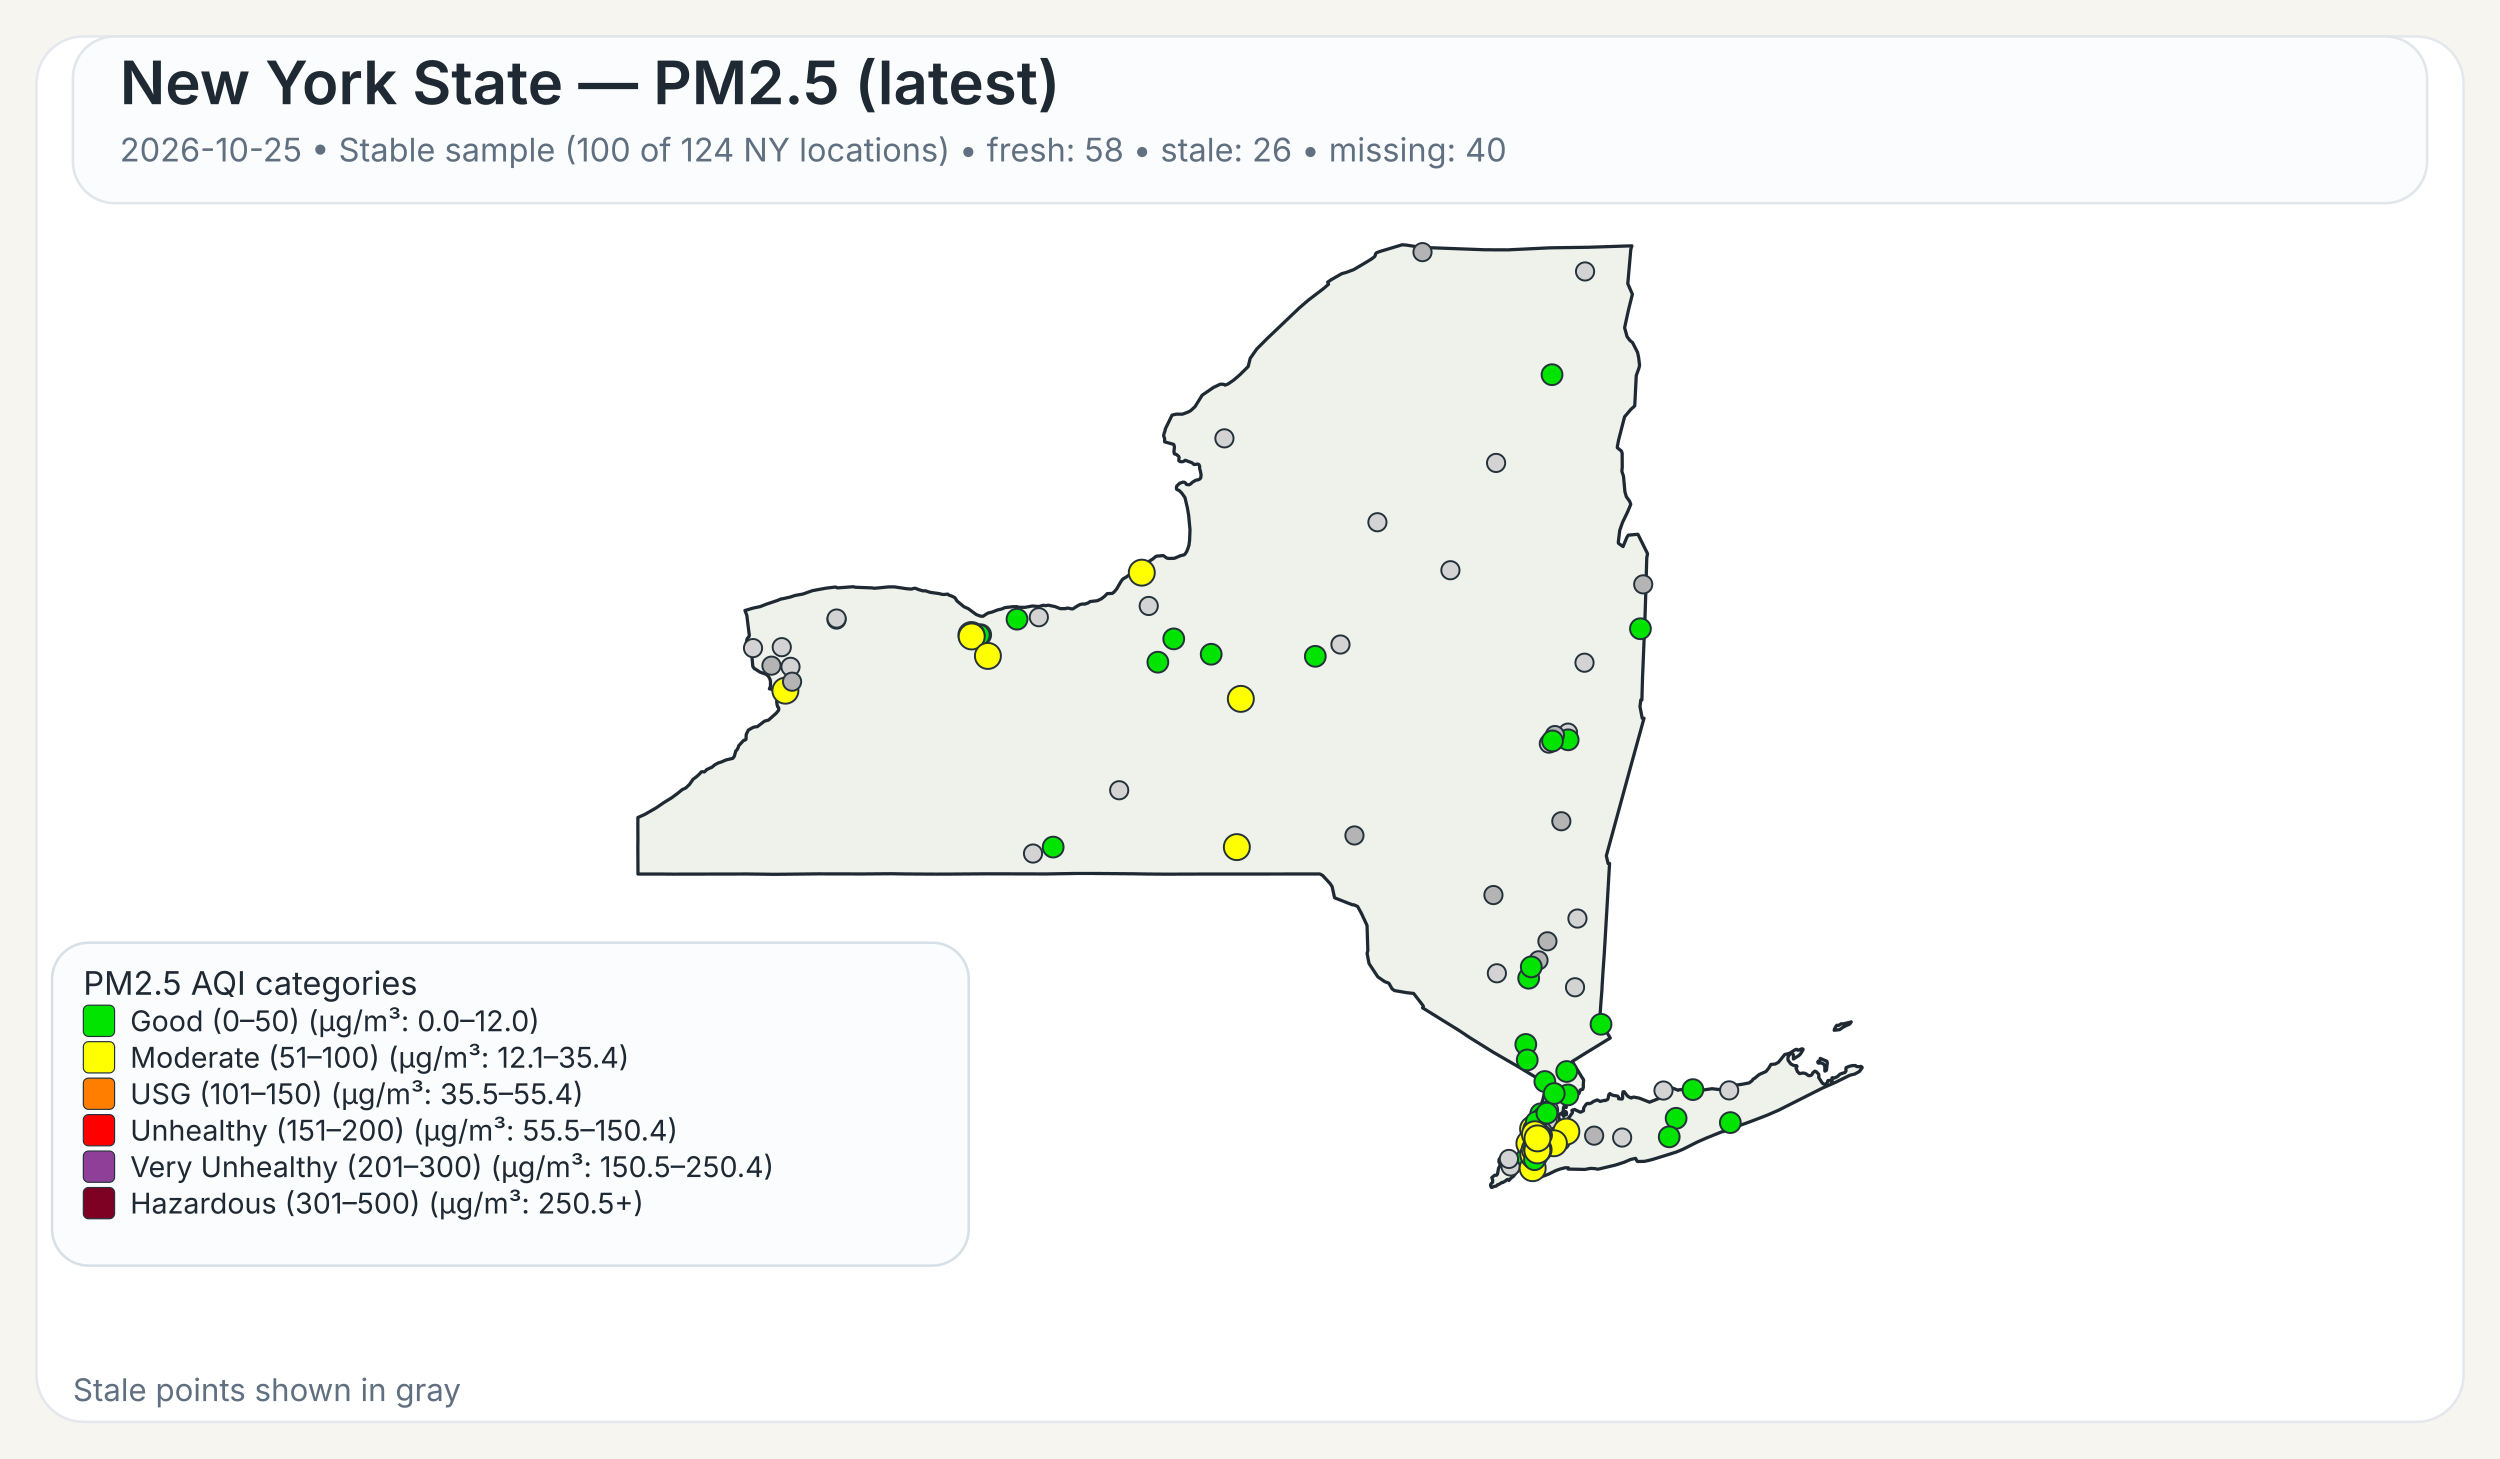
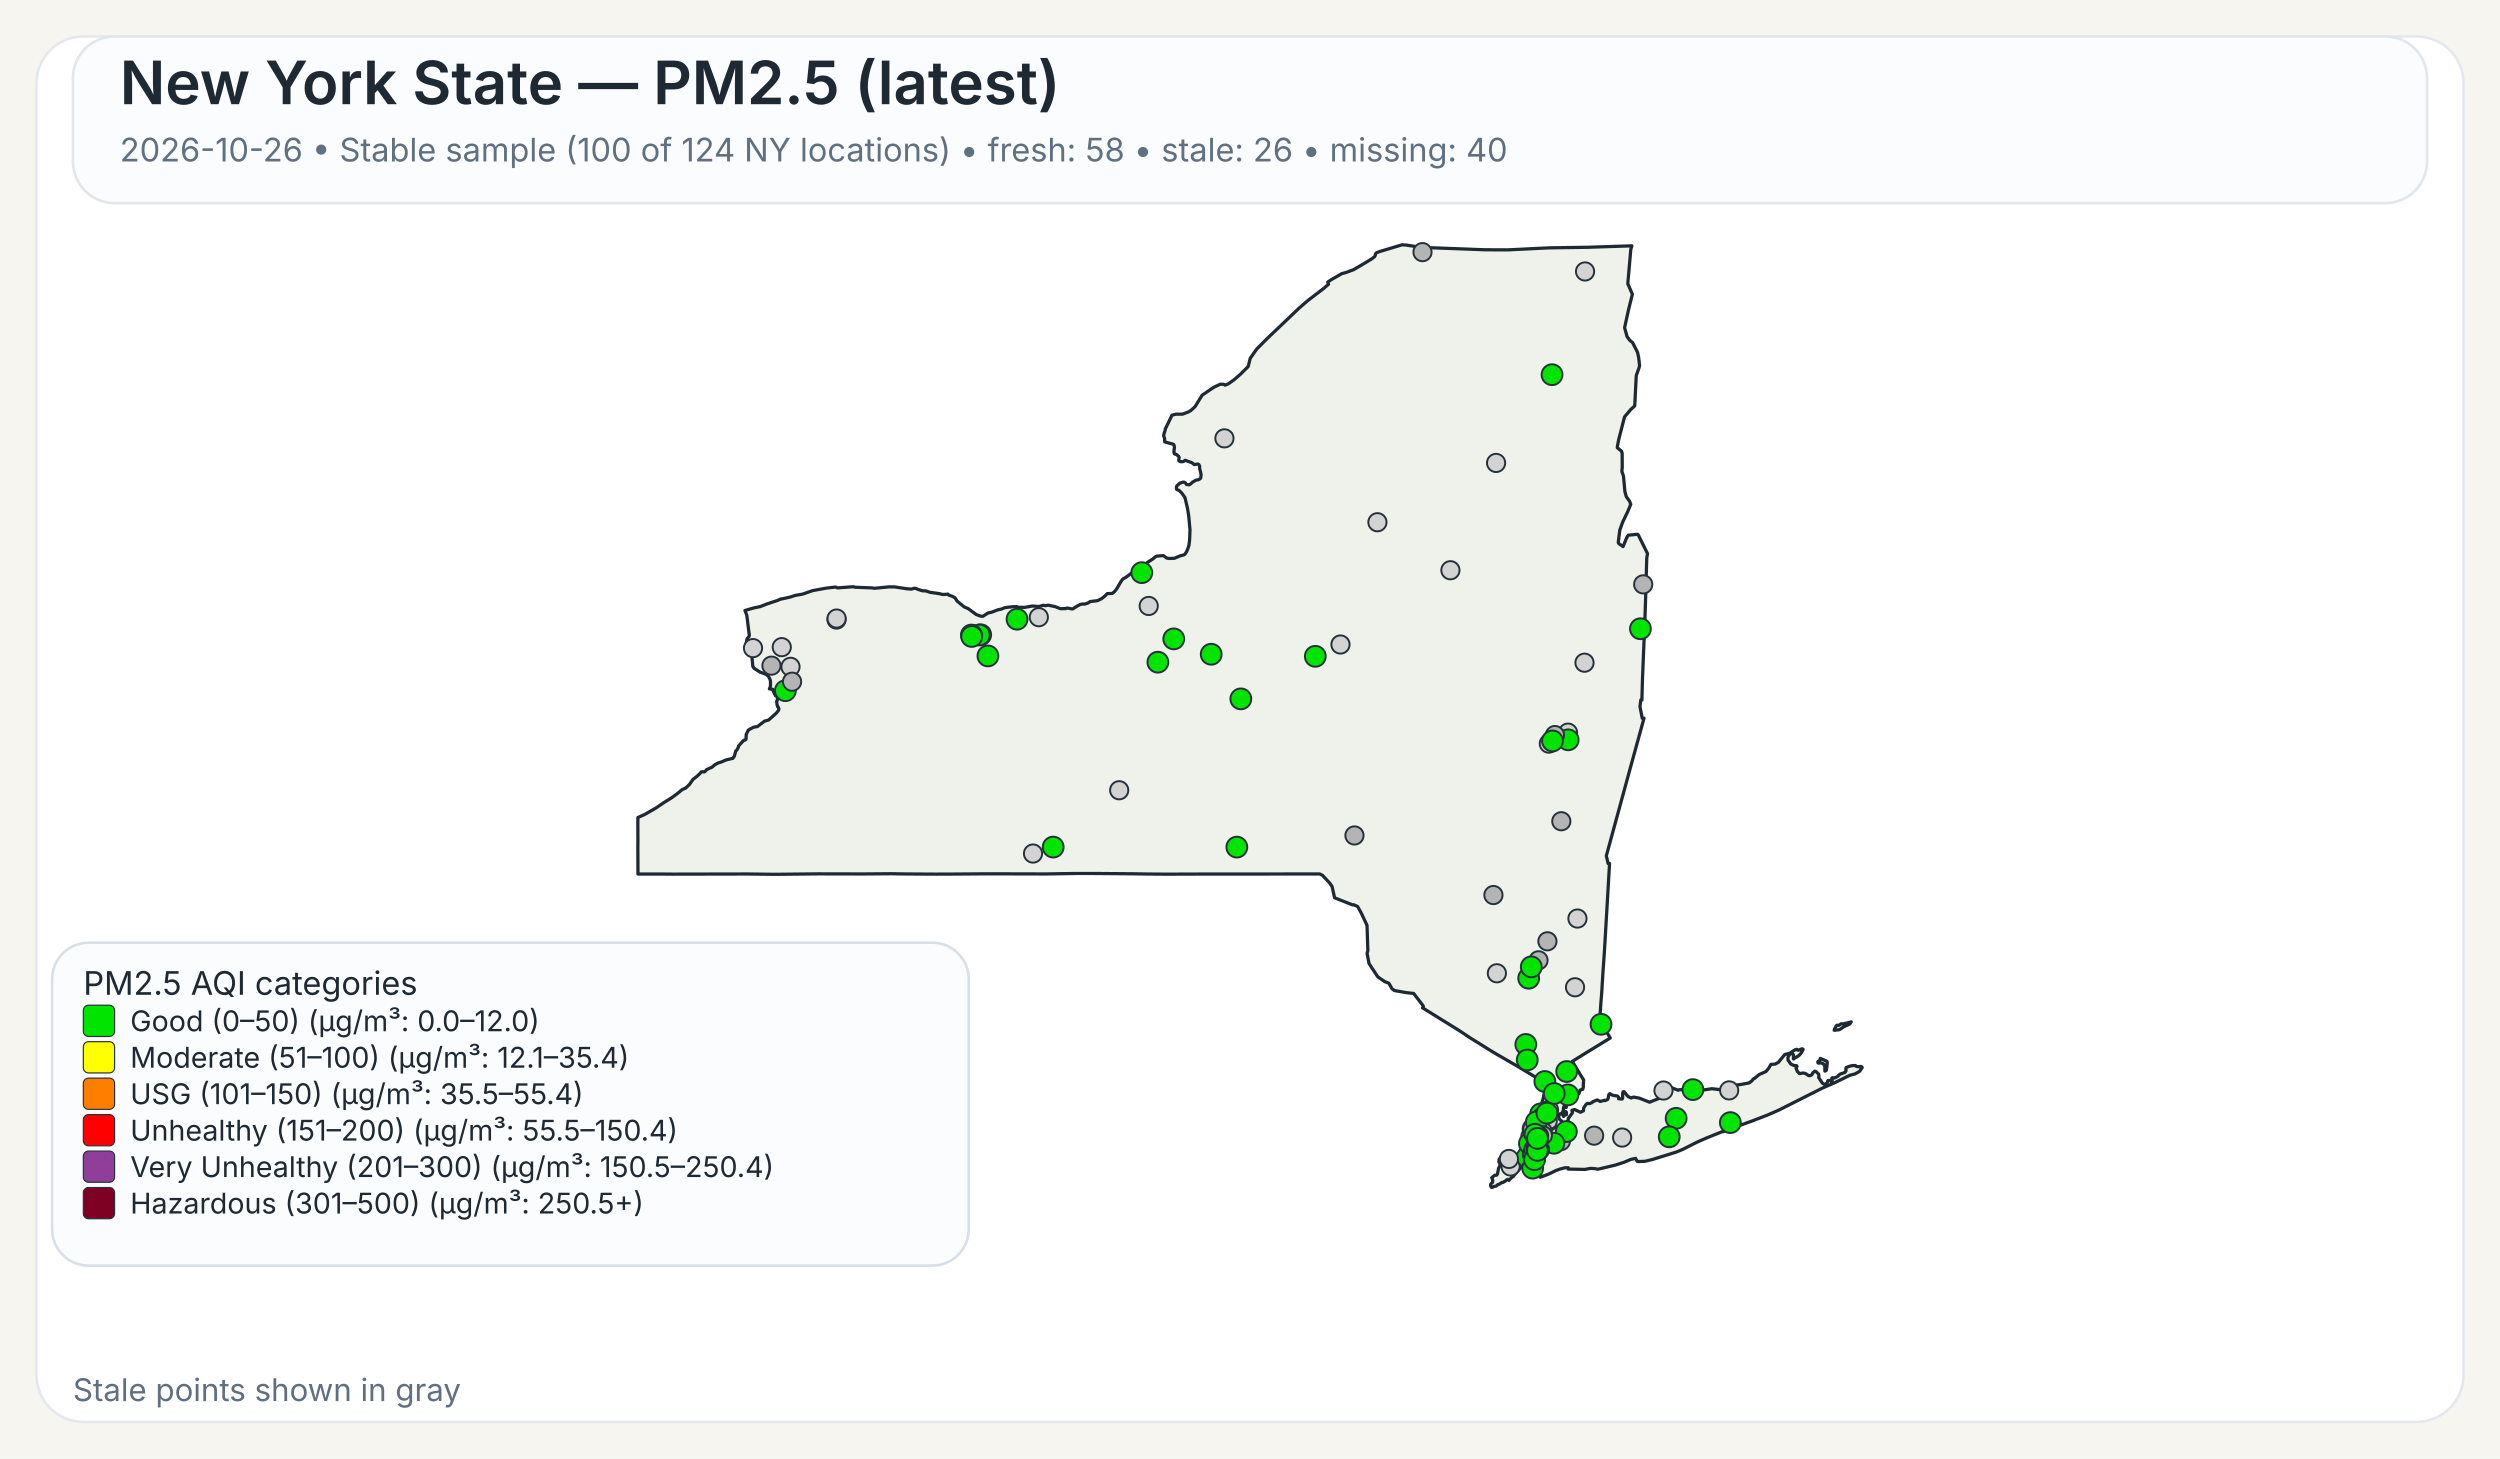
<svg xmlns="http://www.w3.org/2000/svg" width="960" height="560">
  <rect x="0" y="0" width="960" height="560" fill="#F7F5EF" />
  <rect x="14" y="14" width="932" height="532" rx="18" ry="18" fill="#FFFFFF" stroke="#E4E8EE" stroke-width="1" />
  <rect x="28" y="14" width="904" height="64" rx="16" ry="16" fill="#FBFCFD" stroke="#E1E6EB" stroke-width="1" />
  <text x="46" y="40" font-family="Public Sans, Inter, Aptos, Segoe UI, Arial, sans-serif" font-size="23" font-weight="600" fill="#1F2933">New York State — PM2.5 (latest)</text>
-   <text x="46" y="62" font-family="Public Sans, Inter, Aptos, Segoe UI, Arial, sans-serif" font-size="12.5" font-weight="400" fill="#607080">2026-10-25 • Stable sample (100 of 124 NY locations) • fresh: 58 • stale: 26 • missing: 40</text>
+   <text x="46" y="62" font-family="Public Sans, Inter, Aptos, Segoe UI, Arial, sans-serif" font-size="12.5" font-weight="400" fill="#607080">2026-10-26 • Stable sample (100 of 124 NY locations) • fresh: 58 • stale: 26 • missing: 40</text>
  <path d="M601.06,426.90 L601.23,426.83 L601.48,427.07 L601.55,427.32 L601.50,428.06 L601.28,428.08 L601.08,427.81 L601.04,427.27 L601.06,426.90 Z" fill="#EEF2EA" stroke="#1F2933" stroke-width="1.25" stroke-linejoin="round" />
  <path d="M585.16,439.66 L585.21,439.61 L585.24,439.63 L585.33,439.75 L585.00,440.50 L584.94,440.59 L584.83,440.54 L584.77,440.43 L584.80,440.38 L585.16,439.66 Z" fill="#EEF2EA" stroke="#1F2933" stroke-width="1.25" stroke-linejoin="round" />
  <path d="M579.00,452.87 L578.74,452.93 L578.02,453.54 L577.00,454.12 L576.75,454.04 L575.70,454.75 L575.07,454.93 L574.52,455.48 L573.72,455.58 L572.92,456.00 L572.71,455.95 L572.45,455.50 L572.36,455.05 L572.56,454.57 L573.14,454.01 L573.21,453.18 L572.85,452.21 L573.97,451.28 L574.68,451.28 L575.04,450.81 L575.45,448.53 L575.88,447.92 L575.97,447.53 L575.92,446.38 L575.63,446.32 L575.58,446.12 L575.66,445.16 L576.32,444.30 L576.87,444.03 L577.23,444.07 L577.46,444.30 L578.49,444.56 L580.44,444.30 L582.44,443.79 L583.07,443.83 L583.44,444.38 L583.57,445.77 L584.00,446.72 L584.43,447.38 L584.07,448.20 L583.53,448.95 L582.19,450.36 L580.96,451.93 L580.89,451.88 L580.35,452.27 L579.42,453.28 L579.25,452.99 L579.00,452.87 Z" fill="#EEF2EA" stroke="#1F2933" stroke-width="1.25" stroke-linejoin="round" />
  <path d="M698.65,407.28 L698.89,406.98 L698.98,406.42 L701.51,407.51 L701.69,408.12 L701.35,410.97 L700.83,411.31 L700.74,411.25 L700.74,409.57 L700.38,408.71 L700.19,408.52 L699.35,408.18 L698.24,408.24 L698.08,408.08 L698.02,407.81 L698.15,407.57 L698.65,407.28 Z" fill="#EEF2EA" stroke="#1F2933" stroke-width="1.25" stroke-linejoin="round" />
  <path d="M709.87,392.68 L710.87,392.40 L710.37,393.17 L709.71,393.51 L708.74,393.94 L707.77,394.42 L706.83,395.10 L706.37,395.39 L704.33,395.63 L704.44,395.18 L704.77,394.57 L705.12,393.94 L705.39,393.69 L706.11,393.74 L707.05,393.11 L707.70,393.19 L709.32,392.81 L709.87,392.68 Z" fill="#EEF2EA" stroke="#1F2933" stroke-width="1.25" stroke-linejoin="round" />
  <path d="M601.43,424.75 L601.44,424.82 L601.44,424.87 L601.44,424.97 L601.48,425.16 L601.44,425.24 L601.21,425.31 L600.95,425.08 L600.95,424.92 L601.10,424.88 L601.13,424.65 L601.23,424.58 L601.37,424.64 L601.42,424.70 L601.43,424.75 Z" fill="#EEF2EA" stroke="#1F2933" stroke-width="1.25" stroke-linejoin="round" />
  <path d="M623.05,163.10 L621.53,169.00 L621.04,171.61 L621.07,171.95 L622.62,173.20 L622.91,174.06 L622.94,179.46 L622.80,180.98 L623.43,182.92 L623.96,188.79 L624.50,190.70 L624.50,190.71 L625.79,192.51 L626.21,193.67 L625.60,195.12 L625.01,196.54 L623.06,200.59 L622.75,201.47 L621.98,203.67 L621.41,208.34 L621.56,208.68 L623.25,209.89 L624.72,206.33 L625.25,205.52 L628.84,205.16 L629.06,205.34 L632.45,212.18 L632.66,212.61 L632.36,214.21 L632.03,225.74 L632.03,225.80 L632.02,226.34 L632.00,227.05 L631.90,230.25 L631.64,238.09 L631.03,253.00 L630.74,259.97 L630.73,260.06 L630.73,260.23 L630.48,268.80 L630.08,268.74 L629.75,271.32 L630.61,275.80 L631.30,275.80 L628.80,284.88 L626.09,294.70 L622.63,307.38 L616.83,328.64 L617.50,331.57 L618.07,331.57 L617.02,349.62 L617.02,349.66 L616.71,354.88 L616.28,362.25 L616.04,366.27 L615.53,373.42 L615.30,377.22 L615.29,377.28 L615.29,377.35 L615.28,377.44 L615.28,377.49 L615.27,377.53 L615.19,379.03 L615.19,379.14 L615.18,379.18 L615.18,379.35 L615.17,379.49 L615.12,380.31 L615.09,380.73 L615.08,380.89 L614.72,385.46 L614.66,386.30 L614.29,391.98 L618.35,398.60 L616.75,399.56 L616.45,399.75 L610.52,403.39 L609.46,404.03 L609.01,404.31 L603.77,407.58 L605.77,410.89 L606.19,411.58 L606.62,412.29 L607.18,413.23 L608.08,414.62 L608.12,414.70 L607.96,416.83 L608.04,417.28 L607.81,418.17 L607.68,418.35 L607.54,418.27 L606.73,418.62 L606.42,419.73 L606.23,420.03 L605.55,420.48 L604.13,421.08 L603.54,421.65 L602.05,422.64 L600.59,424.82 L600.46,425.17 L600.38,425.37 L600.34,426.13 L600.15,426.98 L600.19,427.32 L600.39,427.51 L600.54,427.87 L600.54,428.09 L600.53,428.27 L600.60,428.55 L600.51,428.65 L600.44,428.71 L600.35,428.62 L600.18,428.29 L600.01,427.93 L600.10,427.54 L599.94,427.19 L599.85,427.21 L599.64,427.48 L599.51,427.81 L599.07,427.70 L598.72,427.92 L598.55,428.85 L598.57,429.17 L598.77,429.63 L599.21,430.17 L599.64,430.41 L600.31,431.59 L600.59,432.07 L600.90,432.04 L601.36,431.60 L601.36,431.60 L602.21,429.98 L602.19,429.51 L603.74,427.42 L603.84,427.11 L603.60,426.42 L603.67,426.33 L604.61,426.05 L606.88,427.09 L607.17,426.96 L608.05,426.54 L608.14,425.40 L608.93,424.24 L609.36,423.80 L609.77,423.70 L610.33,423.82 L611.26,423.43 L611.66,423.07 L613.16,422.42 L613.38,422.39 L614.46,422.95 L616.17,422.51 L616.43,422.62 L617.32,422.20 L617.49,421.82 L617.52,421.77 L617.81,420.28 L618.19,419.93 L618.22,419.96 L618.50,420.18 L618.60,420.26 L618.84,420.36 L619.48,420.63 L619.66,420.66 L619.90,420.69 L620.59,420.79 L621.03,420.85 L621.08,420.86 L621.49,421.26 L621.50,421.39 L621.55,421.93 L622.90,422.03 L623.09,421.64 L623.06,420.27 L623.21,419.33 L623.28,419.23 L623.69,419.22 L624.78,420.64 L625.29,421.11 L626.07,421.51 L626.50,421.62 L626.59,421.46 L627.35,421.28 L629.51,421.69 L629.51,421.69 L633.42,423.24 L638.19,421.34 L638.36,420.84 L638.45,419.18 L638.68,418.35 L640.49,417.89 L642.20,417.80 L644.45,418.67 L644.65,418.48 L647.29,418.32 L649.72,418.35 L652.18,418.65 L653.70,418.61 L657.40,418.06 L660.48,418.42 L661.32,417.62 L664.03,416.80 L665.53,416.46 L666.97,416.64 L668.73,416.40 L671.71,415.83 L672.90,414.88 L673.16,414.40 L673.82,414.05 L675.50,412.63 L678.13,411.46 L679.12,410.27 L680.04,408.74 L681.66,408.60 L682.91,407.93 L685.34,404.94 L686.69,404.59 L687.35,404.38 L689.21,403.16 L689.94,402.93 L690.28,403.23 L690.57,403.30 L691.93,402.73 L692.35,402.87 L692.38,403.11 L691.44,404.66 L690.75,405.35 L688.66,406.65 L688.68,405.06 L688.30,404.60 L687.92,404.54 L687.60,404.66 L687.09,405.06 L686.58,406.01 L686.59,407.08 L687.65,408.54 L688.81,409.15 L689.85,409.20 L690.06,409.50 L689.68,410.21 L690.24,411.51 L691.03,412.27 L692.17,412.06 L692.88,412.09 L693.59,412.39 L694.51,413.06 L695.19,413.03 L695.62,412.79 L695.84,412.56 L696.12,411.95 L696.83,411.38 L696.98,411.33 L697.37,411.49 L698.35,412.46 L698.48,413.14 L698.35,413.73 L699.60,415.66 L700.04,416.12 L700.44,416.32 L700.84,416.33 L701.58,415.93 L701.76,415.37 L701.81,415.13 L701.99,414.91 L702.86,414.89 L703.07,415.26 L703.12,415.25 L703.24,415.22 L703.45,415.13 L703.57,414.86 L703.45,414.38 L703.43,414.00 L703.70,413.83 L704.39,413.98 L705.62,413.37 L706.56,412.46 L708.48,411.82 L708.83,411.29 L708.88,410.85 L708.80,410.51 L708.92,409.94 L710.19,409.44 L711.31,409.19 L712.51,409.17 L712.73,409.44 L713.09,409.58 L714.27,409.63 L714.58,409.48 L714.99,409.75 L715.07,409.99 L714.02,411.45 L712.24,412.42 L710.34,412.90 L704.77,415.65 L699.71,417.88 L682.98,426.32 L678.57,428.24 L672.42,430.60 L662.20,434.30 L661.73,434.58 L661.49,434.51 L660.84,434.74 L655.19,437.03 L651.62,438.61 L646.31,441.30 L643.78,442.36 L638.41,444.04 L634.66,445.20 L632.83,445.67 L631.47,445.96 L631.32,445.96 L628.83,446.02 L628.63,445.87 L628.07,444.81 L626.15,445.24 L623.74,446.28 L621.85,446.89 L620.27,447.40 L613.61,448.98 L612.34,448.74 L610.73,448.66 L608.60,449.06 L605.36,448.99 L602.17,448.93 L602.19,448.77 L602.25,448.43 L600.97,448.42 L599.39,448.83 L599.07,448.91 L597.43,449.50 L594.79,450.81 L591.48,452.07 L591.48,451.26 L591.59,450.86 L591.41,450.49 L591.24,450.39 L590.88,450.18 L590.56,449.81 L590.00,449.87 L588.10,450.05 L587.46,450.03 L587.05,449.85 L586.87,449.72 L586.81,449.43 L587.15,448.99 L587.21,448.90 L587.49,448.42 L587.39,448.02 L586.94,447.62 L585.63,447.32 L585.23,446.64 L585.06,445.69 L585.31,444.71 L585.45,444.41 L585.68,443.96 L586.50,442.95 L586.37,441.37 L586.22,441.17 L586.16,441.08 L586.11,440.71 L586.29,440.19 L586.49,440.03 L586.59,439.53 L586.42,439.11 L586.13,438.91 L586.77,435.14 L587.04,434.58 L587.53,433.54 L588.00,432.56 L588.37,431.79 L590.66,426.98 L591.27,425.68 L591.55,425.09 L591.55,425.09 L591.90,424.00 L592.36,422.57 L592.47,422.24 L593.89,415.87 L593.37,415.86 L592.83,415.54 L585.14,410.91 L585.14,410.91 L582.09,409.08 L581.83,408.93 L574.90,404.92 L573.64,404.20 L565.84,399.35 L564.27,398.37 L560.37,395.76 L546.26,387.01 L546.57,386.68 L546.49,386.22 L542.83,381.48 L542.63,381.46 L540.06,381.17 L535.45,380.37 L534.54,379.69 L533.32,377.55 L531.70,376.93 L529.06,375.09 L525.71,370.01 L525.14,367.03 L524.96,366.10 L525.25,365.02 L524.94,355.37 L522.72,350.61 L521.32,348.08 L519.78,347.40 L519.41,347.49 L512.48,344.75 L511.52,340.44 L510.72,339.24 L507.79,336.09 L506.74,335.59 L502.43,335.60 L502.18,335.60 L499.75,335.60 L499.39,335.61 L499.35,335.61 L469.83,335.63 L469.66,335.63 L462.36,335.64 L461.30,335.63 L460.85,335.63 L460.00,335.64 L448.21,335.68 L447.85,335.68 L441.17,335.63 L440.91,335.63 L435.49,335.54 L435.46,335.54 L420.14,335.41 L418.99,335.41 L413.90,335.41 L413.83,335.41 L413.52,335.41 L412.93,335.41 L412.60,335.42 L411.23,335.45 L411.22,335.45 L408.74,335.48 L408.73,335.48 L401.77,335.60 L379.14,335.54 L372.91,335.59 L364.59,335.65 L360.26,335.66 L359.71,335.67 L347.88,335.60 L347.87,335.60 L342.30,335.51 L337.43,335.55 L331.40,335.60 L314.24,335.56 L297.70,335.74 L295.08,335.71 L287.13,335.61 L286.61,335.61 L258.23,335.67 L257.47,335.66 L253.93,335.63 L253.07,335.62 L253.07,335.63 L244.98,335.62 L244.93,325.04 L244.95,323.48 L244.96,322.52 L244.95,321.67 L244.95,321.16 L244.95,320.84 L244.93,316.08 L244.94,315.42 L244.94,313.93 L247.57,312.75 L251.88,310.27 L254.93,308.19 L257.77,306.44 L259.87,304.92 L262.02,303.17 L263.28,302.62 L264.74,301.24 L266.14,299.24 L267.54,298.19 L268.72,297.09 L269.32,296.39 L269.90,296.33 L270.33,296.44 L270.54,296.38 L271.04,295.92 L271.36,295.51 L273.40,294.60 L274.52,293.65 L275.81,292.96 L276.98,292.61 L278.76,291.83 L281.41,291.20 L282.01,290.34 L282.12,289.92 L282.55,288.31 L282.75,288.22 L283.00,287.95 L283.49,287.01 L283.63,286.42 L285.57,284.28 L285.90,284.29 L286.46,283.91 L286.55,282.02 L287.35,280.35 L289.13,279.36 L289.89,279.12 L290.78,279.05 L293.57,276.92 L295.12,276.50 L298.07,273.86 L298.97,272.76 L299.09,272.13 L298.79,271.45 L298.62,271.42 L298.36,270.43 L298.24,269.33 L298.55,268.66 L298.61,268.16 L298.25,267.28 L297.85,267.20 L297.24,266.09 L296.70,264.68 L295.46,264.54 L295.86,263.47 L295.86,261.59 L295.66,260.80 L295.08,259.71 L294.94,259.59 L294.28,258.99 L291.89,258.11 L289.57,256.64 L289.07,255.88 L288.57,250.10 L288.55,249.89 L286.78,249.43 L286.31,248.17 L286.88,245.30 L287.63,244.40 L287.73,243.95 L286.78,236.32 L286.06,234.43 L289.07,233.54 L291.93,232.93 L294.37,231.97 L298.62,230.55 L299.99,229.95 L300.12,230.02 L303.47,229.26 L305.29,228.66 L308.28,228.12 L312.00,226.81 L317.17,225.86 L320.65,225.44 L321.03,225.47 L321.59,225.76 L322.04,225.72 L327.70,225.30 L328.39,225.50 L334.82,225.75 L335.83,225.90 L341.09,225.38 L343.51,225.37 L348.32,226.10 L349.98,226.20 L350.03,226.20 L351.12,225.89 L351.79,225.98 L352.52,226.34 L354.31,226.87 L355.38,226.87 L357.13,227.45 L360.63,227.94 L361.77,228.24 L362.50,228.28 L363.98,228.13 L364.17,228.44 L365.74,229.01 L366.72,229.54 L367.48,230.77 L369.92,232.79 L370.31,233.07 L371.82,233.73 L373.38,234.88 L374.86,235.97 L376.42,236.57 L377.42,236.67 L379.40,235.40 L380.84,235.07 L383.21,234.17 L384.54,233.89 L385.93,233.32 L386.27,233.28 L386.83,233.22 L388.90,232.98 L390.48,232.95 L391.11,233.18 L393.48,233.24 L396.46,232.70 L398.89,232.91 L400.66,232.42 L401.43,232.58 L402.53,232.39 L405.18,232.95 L407.17,233.73 L409.20,233.71 L409.87,233.47 L411.66,233.83 L412.03,233.77 L413.80,232.63 L414.88,232.08 L415.91,231.92 L416.48,231.99 L417.81,231.55 L418.60,231.00 L421.39,230.66 L422.92,229.95 L424.23,228.91 L425.18,227.95 L425.69,227.93 L427.12,227.87 L427.93,227.21 L428.83,226.10 L430.44,223.32 L431.14,222.35 L431.96,221.89 L432.55,221.55 L435.18,219.53 L437.03,218.59 L437.61,217.92 L437.98,217.72 L438.51,217.88 L439.70,217.38 L440.56,215.99 L442.64,214.67 L443.82,213.70 L444.23,213.55 L446.72,213.34 L448.11,214.33 L448.97,214.45 L450.99,214.38 L453.20,213.43 L454.63,213.07 L455.05,212.77 L455.69,211.79 L456.17,210.59 L456.55,209.40 L456.81,207.36 L456.96,203.41 L456.73,200.97 L456.44,197.89 L455.97,195.10 L455.02,191.05 L453.78,189.32 L452.78,188.33 L452.13,188.08 L451.81,187.86 L451.74,187.30 L451.84,186.69 L452.22,186.31 L452.64,185.89 L453.10,185.51 L453.80,185.32 L454.18,185.14 L454.70,185.18 L455.13,185.37 L455.61,186.03 L456.63,186.18 L457.19,185.84 L457.91,185.17 L459.24,184.37 L460.00,184.28 L460.73,183.93 L461.08,183.54 L461.22,182.35 L460.90,180.72 L460.70,180.14 L460.66,179.72 L460.67,178.99 L460.38,178.40 L459.97,178.19 L458.56,178.39 L457.66,177.67 L455.09,176.75 L454.57,177.13 L454.12,177.30 L453.65,177.30 L453.29,177.28 L452.94,177.12 L452.67,176.90 L452.67,176.38 L452.79,175.72 L452.62,175.27 L451.89,174.63 L451.54,174.45 L451.01,174.30 L450.87,173.94 L450.80,173.54 L450.84,172.88 L450.99,171.72 L450.78,170.78 L450.56,170.60 L447.23,169.68 L447.20,168.34 L446.83,167.32 L447.02,166.42 L447.35,165.48 L447.50,164.69 L450.06,159.42 L451.61,159.04 L454.05,159.05 L456.36,158.18 L457.28,157.64 L458.88,156.17 L461.63,151.75 L465.96,148.79 L468.59,147.53 L469.94,147.58 L470.43,147.90 L471.65,147.40 L473.83,145.88 L476.29,143.74 L476.97,143.06 L479.31,140.74 L480.08,137.59 L482.60,134.01 L486.70,129.90 L498.91,118.26 L502.36,115.29 L508.27,110.78 L510.16,109.15 L509.83,108.34 L511.28,107.35 L515.25,105.08 L516.86,104.64 L519.80,103.55 L524.26,100.92 L526.51,99.55 L527.81,98.60 L528.14,98.00 L528.16,97.54 L528.55,97.08 L529.76,96.60 L538.43,94.00 L539.92,94.10 L544.47,94.80 L545.84,95.00 L570.26,95.91 L578.85,95.95 L585.96,95.61 L595.04,95.17 L609.91,94.95 L626.65,94.40 L626.23,95.73 L625.68,102.02 L625.07,108.95 L626.84,112.98 L625.33,119.03 L623.85,125.84 L624.79,129.27 L625.53,130.26 L625.83,130.68 L626.91,131.56 L626.91,131.56 L628.81,135.29 L629.22,137.19 L629.59,140.21 L629.45,141.06 L628.32,144.25 L627.83,154.15 L627.74,155.85 L626.19,157.27 L623.83,160.07 L623.05,163.10 Z" fill="#EEF2EA" stroke="#1F2933" stroke-width="1.25" stroke-linejoin="round" />
  <circle cx="574.80" cy="373.74" r="3.50" fill="lightgray" stroke="#24313A" stroke-width="0.75" />
  <circle cx="296.24" cy="255.61" r="3.50" fill="rgb(180,180,180)" stroke="#24313A" stroke-width="0.75" />
  <circle cx="585.91" cy="401.06" r="4.00" fill="#00E400" stroke="#24313A" stroke-width="0.75" />
  <circle cx="590.67" cy="430.08" r="3.50" fill="lightgray" stroke="#24313A" stroke-width="0.75" />
  <circle cx="587.01" cy="375.64" r="4.00" fill="#00E400" stroke="#24313A" stroke-width="0.75" />
  <circle cx="580.07" cy="447.93" r="3.50" fill="lightgray" stroke="#24313A" stroke-width="0.75" />
  <circle cx="528.93" cy="200.54" r="3.50" fill="lightgray" stroke="#24313A" stroke-width="0.75" />
  <circle cx="622.90" cy="436.82" r="3.50" fill="lightgray" stroke="#24313A" stroke-width="0.75" />
  <circle cx="321.22" cy="237.92" r="3.50" fill="lightgray" stroke="#24313A" stroke-width="0.75" />
  <circle cx="556.96" cy="218.97" r="3.50" fill="lightgray" stroke="#24313A" stroke-width="0.75" />
  <circle cx="574.50" cy="177.77" r="3.50" fill="lightgray" stroke="#24313A" stroke-width="0.75" />
  <circle cx="429.77" cy="303.46" r="3.50" fill="lightgray" stroke="#24313A" stroke-width="0.75" />
  <circle cx="514.74" cy="247.49" r="3.50" fill="lightgray" stroke="#24313A" stroke-width="0.75" />
  <circle cx="470.18" cy="168.33" r="3.50" fill="lightgray" stroke="#24313A" stroke-width="0.75" />
  <circle cx="376.59" cy="243.75" r="4.00" fill="#00E400" stroke="#24313A" stroke-width="0.75" />
  <circle cx="591.63" cy="427.72" r="4.00" fill="#00E400" stroke="#24313A" stroke-width="0.75" />
  <circle cx="593.40" cy="430.37" r="3.50" fill="lightgray" stroke="#24313A" stroke-width="0.75" />
  <circle cx="593.93" cy="437.51" r="4.00" fill="#00E400" stroke="#24313A" stroke-width="0.75" />
  <circle cx="602.12" cy="281.33" r="3.50" fill="lightgray" stroke="#24313A" stroke-width="0.75" />
  <circle cx="398.91" cy="237.01" r="3.50" fill="lightgray" stroke="#24313A" stroke-width="0.75" />
  <circle cx="598.03" cy="436.67" r="4.00" fill="#00E400" stroke="#24313A" stroke-width="0.75" />
  <circle cx="595.98" cy="143.88" r="4.00" fill="#00E400" stroke="#24313A" stroke-width="0.75" />
  <circle cx="601.61" cy="411.46" r="4.00" fill="#00E400" stroke="#24313A" stroke-width="0.75" />
  <circle cx="608.45" cy="254.48" r="3.50" fill="lightgray" stroke="#24313A" stroke-width="0.75" />
  <circle cx="604.81" cy="379.11" r="3.50" fill="lightgray" stroke="#24313A" stroke-width="0.75" />
  <circle cx="588.51" cy="437.27" r="3.50" fill="rgb(180,180,180)" stroke="#24313A" stroke-width="0.75" />
  <circle cx="465.10" cy="251.23" r="4.00" fill="#00E400" stroke="#24313A" stroke-width="0.75" />
  <circle cx="396.68" cy="327.76" r="3.50" fill="lightgray" stroke="#24313A" stroke-width="0.75" />
  <circle cx="643.63" cy="429.43" r="4.00" fill="#00E400" stroke="#24313A" stroke-width="0.75" />
  <circle cx="586.47" cy="444.33" r="4.00" fill="#00E400" stroke="#24313A" stroke-width="0.75" />
  <circle cx="303.55" cy="256.06" r="3.50" fill="lightgray" stroke="#24313A" stroke-width="0.75" />
  <circle cx="602.17" cy="284.09" r="4.00" fill="#00E400" stroke="#24313A" stroke-width="0.75" />
-   <circle cx="301.59" cy="265.22" r="5.00" fill="#FFFF00" stroke="#24313A" stroke-width="0.75" />
+   <circle cx="301.59" cy="265.22" r="4.00" fill="#00E400" stroke="#24313A" stroke-width="0.75" />
  <circle cx="321.26" cy="237.52" r="3.50" fill="lightgray" stroke="#24313A" stroke-width="0.75" />
  <circle cx="612.15" cy="436.09" r="3.50" fill="rgb(180,180,180)" stroke="#24313A" stroke-width="0.75" />
  <circle cx="587.88" cy="438.53" r="3.50" fill="rgb(180,180,180)" stroke="#24313A" stroke-width="0.75" />
  <circle cx="591.83" cy="440.12" r="3.50" fill="lightgray" stroke="#24313A" stroke-width="0.75" />
  <circle cx="594.32" cy="430.48" r="3.50" fill="lightgray" stroke="#24313A" stroke-width="0.75" />
  <circle cx="594.83" cy="426.21" r="3.50" fill="lightgray" stroke="#24313A" stroke-width="0.75" />
  <circle cx="605.74" cy="352.72" r="3.50" fill="lightgray" stroke="#24313A" stroke-width="0.75" />
  <circle cx="664.00" cy="418.71" r="3.50" fill="lightgray" stroke="#24313A" stroke-width="0.75" />
  <circle cx="546.24" cy="96.82" r="3.50" fill="rgb(180,180,180)" stroke="#24313A" stroke-width="0.75" />
  <circle cx="638.78" cy="418.76" r="3.50" fill="lightgray" stroke="#24313A" stroke-width="0.75" />
  <circle cx="304.16" cy="261.77" r="3.50" fill="rgb(180,180,180)" stroke="#24313A" stroke-width="0.75" />
  <circle cx="441.11" cy="232.69" r="3.50" fill="lightgray" stroke="#24313A" stroke-width="0.75" />
  <circle cx="598.43" cy="436.52" r="4.00" fill="#00E400" stroke="#24313A" stroke-width="0.75" />
  <circle cx="376.03" cy="243.84" r="4.00" fill="#00E400" stroke="#24313A" stroke-width="0.75" />
  <circle cx="592.26" cy="428.72" r="3.50" fill="rgb(180,180,180)" stroke="#24313A" stroke-width="0.75" />
  <circle cx="579.43" cy="445.03" r="3.50" fill="lightgray" stroke="#24313A" stroke-width="0.75" />
  <circle cx="602.08" cy="420.44" r="4.00" fill="#00E400" stroke="#24313A" stroke-width="0.75" />
  <circle cx="590.18" cy="441.64" r="3.50" fill="rgb(180,180,180)" stroke="#24313A" stroke-width="0.75" />
  <circle cx="520.11" cy="320.82" r="3.50" fill="rgb(180,180,180)" stroke="#24313A" stroke-width="0.75" />
  <circle cx="601.48" cy="434.51" r="3.50" fill="rgb(180,180,180)" stroke="#24313A" stroke-width="0.75" />
  <circle cx="598.28" cy="436.62" r="3.50" fill="rgb(180,180,180)" stroke="#24313A" stroke-width="0.75" />
  <circle cx="601.48" cy="434.52" r="3.50" fill="lightgray" stroke="#24313A" stroke-width="0.75" />
  <circle cx="608.66" cy="104.24" r="3.50" fill="lightgray" stroke="#24313A" stroke-width="0.75" />
-   <circle cx="373.02" cy="243.85" r="5.00" fill="#FFFF00" stroke="#24313A" stroke-width="0.75" />
+   <circle cx="373.02" cy="243.85" r="4.00" fill="#00E400" stroke="#24313A" stroke-width="0.75" />
  <circle cx="598.27" cy="436.67" r="3.50" fill="lightgray" stroke="#24313A" stroke-width="0.75" />
  <circle cx="598.28" cy="436.62" r="3.50" fill="lightgray" stroke="#24313A" stroke-width="0.75" />
  <circle cx="587.67" cy="436.46" r="3.50" fill="lightgray" stroke="#24313A" stroke-width="0.75" />
  <circle cx="590.79" cy="368.76" r="3.50" fill="rgb(180,180,180)" stroke="#24313A" stroke-width="0.75" />
  <circle cx="593.22" cy="415.30" r="4.00" fill="#00E400" stroke="#24313A" stroke-width="0.75" />
-   <circle cx="590.92" cy="439.03" r="5.00" fill="#FFFF00" stroke="#24313A" stroke-width="0.75" />
+   <circle cx="590.92" cy="439.03" r="4.00" fill="#00E400" stroke="#24313A" stroke-width="0.75" />
  <circle cx="300.20" cy="248.51" r="3.50" fill="lightgray" stroke="#24313A" stroke-width="0.75" />
-   <circle cx="588.55" cy="448.58" r="5.00" fill="#FFFF00" stroke="#24313A" stroke-width="0.75" />
+   <circle cx="588.55" cy="448.58" r="4.00" fill="#00E400" stroke="#24313A" stroke-width="0.75" />
  <circle cx="592.77" cy="438.21" r="3.50" fill="lightgray" stroke="#24313A" stroke-width="0.75" />
  <circle cx="592.77" cy="438.23" r="3.50" fill="rgb(180,180,180)" stroke="#24313A" stroke-width="0.75" />
  <circle cx="592.78" cy="438.21" r="3.50" fill="rgb(180,180,180)" stroke="#24313A" stroke-width="0.75" />
  <circle cx="592.81" cy="438.17" r="3.50" fill="rgb(180,180,180)" stroke="#24313A" stroke-width="0.75" />
  <circle cx="592.70" cy="438.35" r="3.50" fill="rgb(180,180,180)" stroke="#24313A" stroke-width="0.75" />
  <circle cx="592.76" cy="438.20" r="3.50" fill="lightgray" stroke="#24313A" stroke-width="0.75" />
  <circle cx="592.66" cy="438.26" r="3.50" fill="lightgray" stroke="#24313A" stroke-width="0.75" />
  <circle cx="599.38" cy="438.19" r="3.50" fill="rgb(180,180,180)" stroke="#24313A" stroke-width="0.75" />
-   <circle cx="474.95" cy="325.29" r="5.00" fill="#FFFF00" stroke="#24313A" stroke-width="0.75" />
-   <circle cx="588.70" cy="433.55" r="5.00" fill="#FFFF00" stroke="#24313A" stroke-width="0.75" />
-   <circle cx="601.48" cy="434.52" r="5.00" fill="#FFFF00" stroke="#24313A" stroke-width="0.75" />
+   <circle cx="474.95" cy="325.29" r="4.00" fill="#00E400" stroke="#24313A" stroke-width="0.75" />
+   <circle cx="588.70" cy="433.55" r="4.00" fill="#00E400" stroke="#24313A" stroke-width="0.75" />
+   <circle cx="601.48" cy="434.52" r="4.00" fill="#00E400" stroke="#24313A" stroke-width="0.75" />
  <circle cx="629.93" cy="241.44" r="4.00" fill="#00E400" stroke="#24313A" stroke-width="0.75" />
  <circle cx="599.55" cy="315.36" r="3.50" fill="rgb(180,180,180)" stroke="#24313A" stroke-width="0.75" />
  <circle cx="588.57" cy="437.98" r="3.50" fill="lightgray" stroke="#24313A" stroke-width="0.75" />
  <circle cx="595.75" cy="285.13" r="3.50" fill="rgb(180,180,180)" stroke="#24313A" stroke-width="0.75" />
-   <circle cx="589.13" cy="443.87" r="5.00" fill="#FFFF00" stroke="#24313A" stroke-width="0.75" />
+   <circle cx="589.13" cy="443.87" r="4.00" fill="#00E400" stroke="#24313A" stroke-width="0.75" />
  <circle cx="594.21" cy="361.46" r="3.50" fill="rgb(180,180,180)" stroke="#24313A" stroke-width="0.75" />
  <circle cx="614.79" cy="393.33" r="4.00" fill="#00E400" stroke="#24313A" stroke-width="0.75" />
  <circle cx="664.45" cy="431.08" r="3.50" fill="lightgray" stroke="#24313A" stroke-width="0.75" />
  <circle cx="597.09" cy="282.26" r="3.50" fill="rgb(180,180,180)" stroke="#24313A" stroke-width="0.75" />
  <circle cx="573.48" cy="343.70" r="3.50" fill="rgb(180,180,180)" stroke="#24313A" stroke-width="0.75" />
-   <circle cx="373.13" cy="244.40" r="5.00" fill="#FFFF00" stroke="#24313A" stroke-width="0.75" />
-   <circle cx="590.03" cy="441.87" r="5.00" fill="#FFFF00" stroke="#24313A" stroke-width="0.75" />
+   <circle cx="373.13" cy="244.40" r="4.00" fill="#00E400" stroke="#24313A" stroke-width="0.75" />
+   <circle cx="590.03" cy="441.87" r="4.00" fill="#00E400" stroke="#24313A" stroke-width="0.75" />
  <circle cx="664.45" cy="431.08" r="4.00" fill="#00E400" stroke="#24313A" stroke-width="0.75" />
  <circle cx="596.83" cy="419.91" r="4.00" fill="#00E400" stroke="#24313A" stroke-width="0.75" />
  <circle cx="640.98" cy="436.54" r="4.00" fill="#00E400" stroke="#24313A" stroke-width="0.75" />
-   <circle cx="587.29" cy="439.12" r="5.00" fill="#FFFF00" stroke="#24313A" stroke-width="0.75" />
+   <circle cx="587.29" cy="439.12" r="4.00" fill="#00E400" stroke="#24313A" stroke-width="0.75" />
  <circle cx="589.23" cy="444.79" r="4.00" fill="#00E400" stroke="#24313A" stroke-width="0.75" />
  <circle cx="588.46" cy="433.42" r="3.50" fill="rgb(180,180,180)" stroke="#24313A" stroke-width="0.75" />
  <circle cx="592.37" cy="434.42" r="3.50" fill="rgb(180,180,180)" stroke="#24313A" stroke-width="0.75" />
  <circle cx="594.75" cy="285.55" r="3.50" fill="lightgray" stroke="#24313A" stroke-width="0.75" />
  <circle cx="630.99" cy="224.40" r="3.50" fill="rgb(180,180,180)" stroke="#24313A" stroke-width="0.75" />
-   <circle cx="590.52" cy="437.49" r="5.00" fill="#FFFF00" stroke="#24313A" stroke-width="0.75" />
+   <circle cx="590.52" cy="437.49" r="4.00" fill="#00E400" stroke="#24313A" stroke-width="0.75" />
  <circle cx="589.94" cy="430.85" r="4.00" fill="#00E400" stroke="#24313A" stroke-width="0.75" />
  <circle cx="650.08" cy="418.41" r="4.00" fill="#00E400" stroke="#24313A" stroke-width="0.75" />
  <circle cx="596.15" cy="284.52" r="4.00" fill="#00E400" stroke="#24313A" stroke-width="0.75" />
-   <circle cx="588.77" cy="443.25" r="5.00" fill="#FFFF00" stroke="#24313A" stroke-width="0.75" />
-   <circle cx="596.70" cy="439.01" r="5.00" fill="#FFFF00" stroke="#24313A" stroke-width="0.75" />
+   <circle cx="588.77" cy="443.25" r="4.00" fill="#00E400" stroke="#24313A" stroke-width="0.75" />
+   <circle cx="596.70" cy="439.01" r="4.00" fill="#00E400" stroke="#24313A" stroke-width="0.75" />
  <circle cx="390.54" cy="237.77" r="4.00" fill="#00E400" stroke="#24313A" stroke-width="0.75" />
-   <circle cx="589.36" cy="441.38" r="5.00" fill="#FFFF00" stroke="#24313A" stroke-width="0.75" />
+   <circle cx="589.36" cy="441.38" r="4.00" fill="#00E400" stroke="#24313A" stroke-width="0.75" />
  <circle cx="450.72" cy="245.33" r="4.00" fill="#00E400" stroke="#24313A" stroke-width="0.75" />
  <circle cx="444.62" cy="254.28" r="4.00" fill="#00E400" stroke="#24313A" stroke-width="0.75" />
-   <circle cx="379.36" cy="251.88" r="5.00" fill="#FFFF00" stroke="#24313A" stroke-width="0.75" />
+   <circle cx="379.36" cy="251.88" r="4.00" fill="#00E400" stroke="#24313A" stroke-width="0.75" />
  <circle cx="594.02" cy="427.45" r="4.00" fill="#00E400" stroke="#24313A" stroke-width="0.75" />
  <circle cx="592.46" cy="435.94" r="3.50" fill="rgb(180,180,180)" stroke="#24313A" stroke-width="0.75" />
  <circle cx="289.16" cy="248.87" r="3.50" fill="lightgray" stroke="#24313A" stroke-width="0.75" />
  <circle cx="505.08" cy="252.03" r="4.00" fill="#00E400" stroke="#24313A" stroke-width="0.75" />
-   <circle cx="590.51" cy="436.23" r="5.00" fill="#FFFF00" stroke="#24313A" stroke-width="0.75" />
-   <circle cx="589.41" cy="435.56" r="5.00" fill="#FFFF00" stroke="#24313A" stroke-width="0.75" />
-   <circle cx="438.45" cy="219.90" r="5.00" fill="#FFFF00" stroke="#24313A" stroke-width="0.75" />
+   <circle cx="590.51" cy="436.23" r="4.00" fill="#00E400" stroke="#24313A" stroke-width="0.75" />
+   <circle cx="589.41" cy="435.56" r="4.00" fill="#00E400" stroke="#24313A" stroke-width="0.75" />
+   <circle cx="438.45" cy="219.90" r="4.00" fill="#00E400" stroke="#24313A" stroke-width="0.75" />
  <circle cx="589.25" cy="445.32" r="4.00" fill="#00E400" stroke="#24313A" stroke-width="0.75" />
-   <circle cx="590.82" cy="441.48" r="5.00" fill="#FFFF00" stroke="#24313A" stroke-width="0.75" />
-   <circle cx="476.48" cy="268.37" r="5.00" fill="#FFFF00" stroke="#24313A" stroke-width="0.75" />
+   <circle cx="590.82" cy="441.48" r="4.00" fill="#00E400" stroke="#24313A" stroke-width="0.75" />
+   <circle cx="476.48" cy="268.37" r="4.00" fill="#00E400" stroke="#24313A" stroke-width="0.75" />
  <circle cx="404.42" cy="325.28" r="4.00" fill="#00E400" stroke="#24313A" stroke-width="0.75" />
  <circle cx="586.46" cy="407.02" r="4.00" fill="#00E400" stroke="#24313A" stroke-width="0.75" />
-   <circle cx="590.18" cy="440.88" r="5.00" fill="#FFFF00" stroke="#24313A" stroke-width="0.75" />
-   <circle cx="590.36" cy="441.75" r="5.00" fill="#FFFF00" stroke="#24313A" stroke-width="0.75" />
+   <circle cx="590.18" cy="440.88" r="4.00" fill="#00E400" stroke="#24313A" stroke-width="0.75" />
+   <circle cx="590.36" cy="441.75" r="4.00" fill="#00E400" stroke="#24313A" stroke-width="0.75" />
  <circle cx="588.01" cy="371.28" r="4.00" fill="#00E400" stroke="#24313A" stroke-width="0.75" />
-   <circle cx="590.39" cy="437.14" r="5.00" fill="#FFFF00" stroke="#24313A" stroke-width="0.75" />
+   <circle cx="590.39" cy="437.14" r="4.00" fill="#00E400" stroke="#24313A" stroke-width="0.75" />
  <rect x="20" y="362" width="352" height="124" rx="14" ry="14" fill="#FBFCFD" stroke="#D8E0E7" stroke-width="1" />
  <text x="32" y="382" font-family="Inter, Aptos, Segoe UI, Arial, sans-serif" font-size="12.5" fill="#1F2933">PM2.5 AQI categories</text>
  <rect x="32" y="386" width="12" height="12" rx="2" ry="2" fill="#00E400" stroke="#24313A" stroke-width="0.45" />
  <text x="50" y="396" font-family="Inter, Aptos, Segoe UI, Arial, sans-serif" font-size="11" fill="#1F2933">Good (0–50)  (µg/m³: 0.0–12.0)</text>
  <rect x="32" y="400" width="12" height="12" rx="2" ry="2" fill="#FFFF00" stroke="#24313A" stroke-width="0.45" />
  <text x="50" y="410" font-family="Inter, Aptos, Segoe UI, Arial, sans-serif" font-size="11" fill="#1F2933">Moderate (51–100)  (µg/m³: 12.1–35.4)</text>
  <rect x="32" y="414" width="12" height="12" rx="2" ry="2" fill="#FF7E00" stroke="#24313A" stroke-width="0.45" />
  <text x="50" y="424" font-family="Inter, Aptos, Segoe UI, Arial, sans-serif" font-size="11" fill="#1F2933">USG (101–150)  (µg/m³: 35.5–55.4)</text>
  <rect x="32" y="428" width="12" height="12" rx="2" ry="2" fill="#FF0000" stroke="#24313A" stroke-width="0.45" />
  <text x="50" y="438" font-family="Inter, Aptos, Segoe UI, Arial, sans-serif" font-size="11" fill="#1F2933">Unhealthy (151–200)  (µg/m³: 55.5–150.4)</text>
  <rect x="32" y="442" width="12" height="12" rx="2" ry="2" fill="#8F3F97" stroke="#24313A" stroke-width="0.45" />
  <text x="50" y="452" font-family="Inter, Aptos, Segoe UI, Arial, sans-serif" font-size="11" fill="#1F2933">Very Unhealthy (201–300)  (µg/m³: 150.5–250.4)</text>
  <rect x="32" y="456" width="12" height="12" rx="2" ry="2" fill="#7E0023" stroke="#24313A" stroke-width="0.45" />
  <text x="50" y="466" font-family="Inter, Aptos, Segoe UI, Arial, sans-serif" font-size="11" fill="#1F2933">Hazardous (301–500)  (µg/m³: 250.5+)</text>
  <text x="28" y="538" font-family="Inter, Aptos, Segoe UI, Arial, sans-serif" font-size="12" fill="#607080">Stale points shown in gray</text>
</svg>
